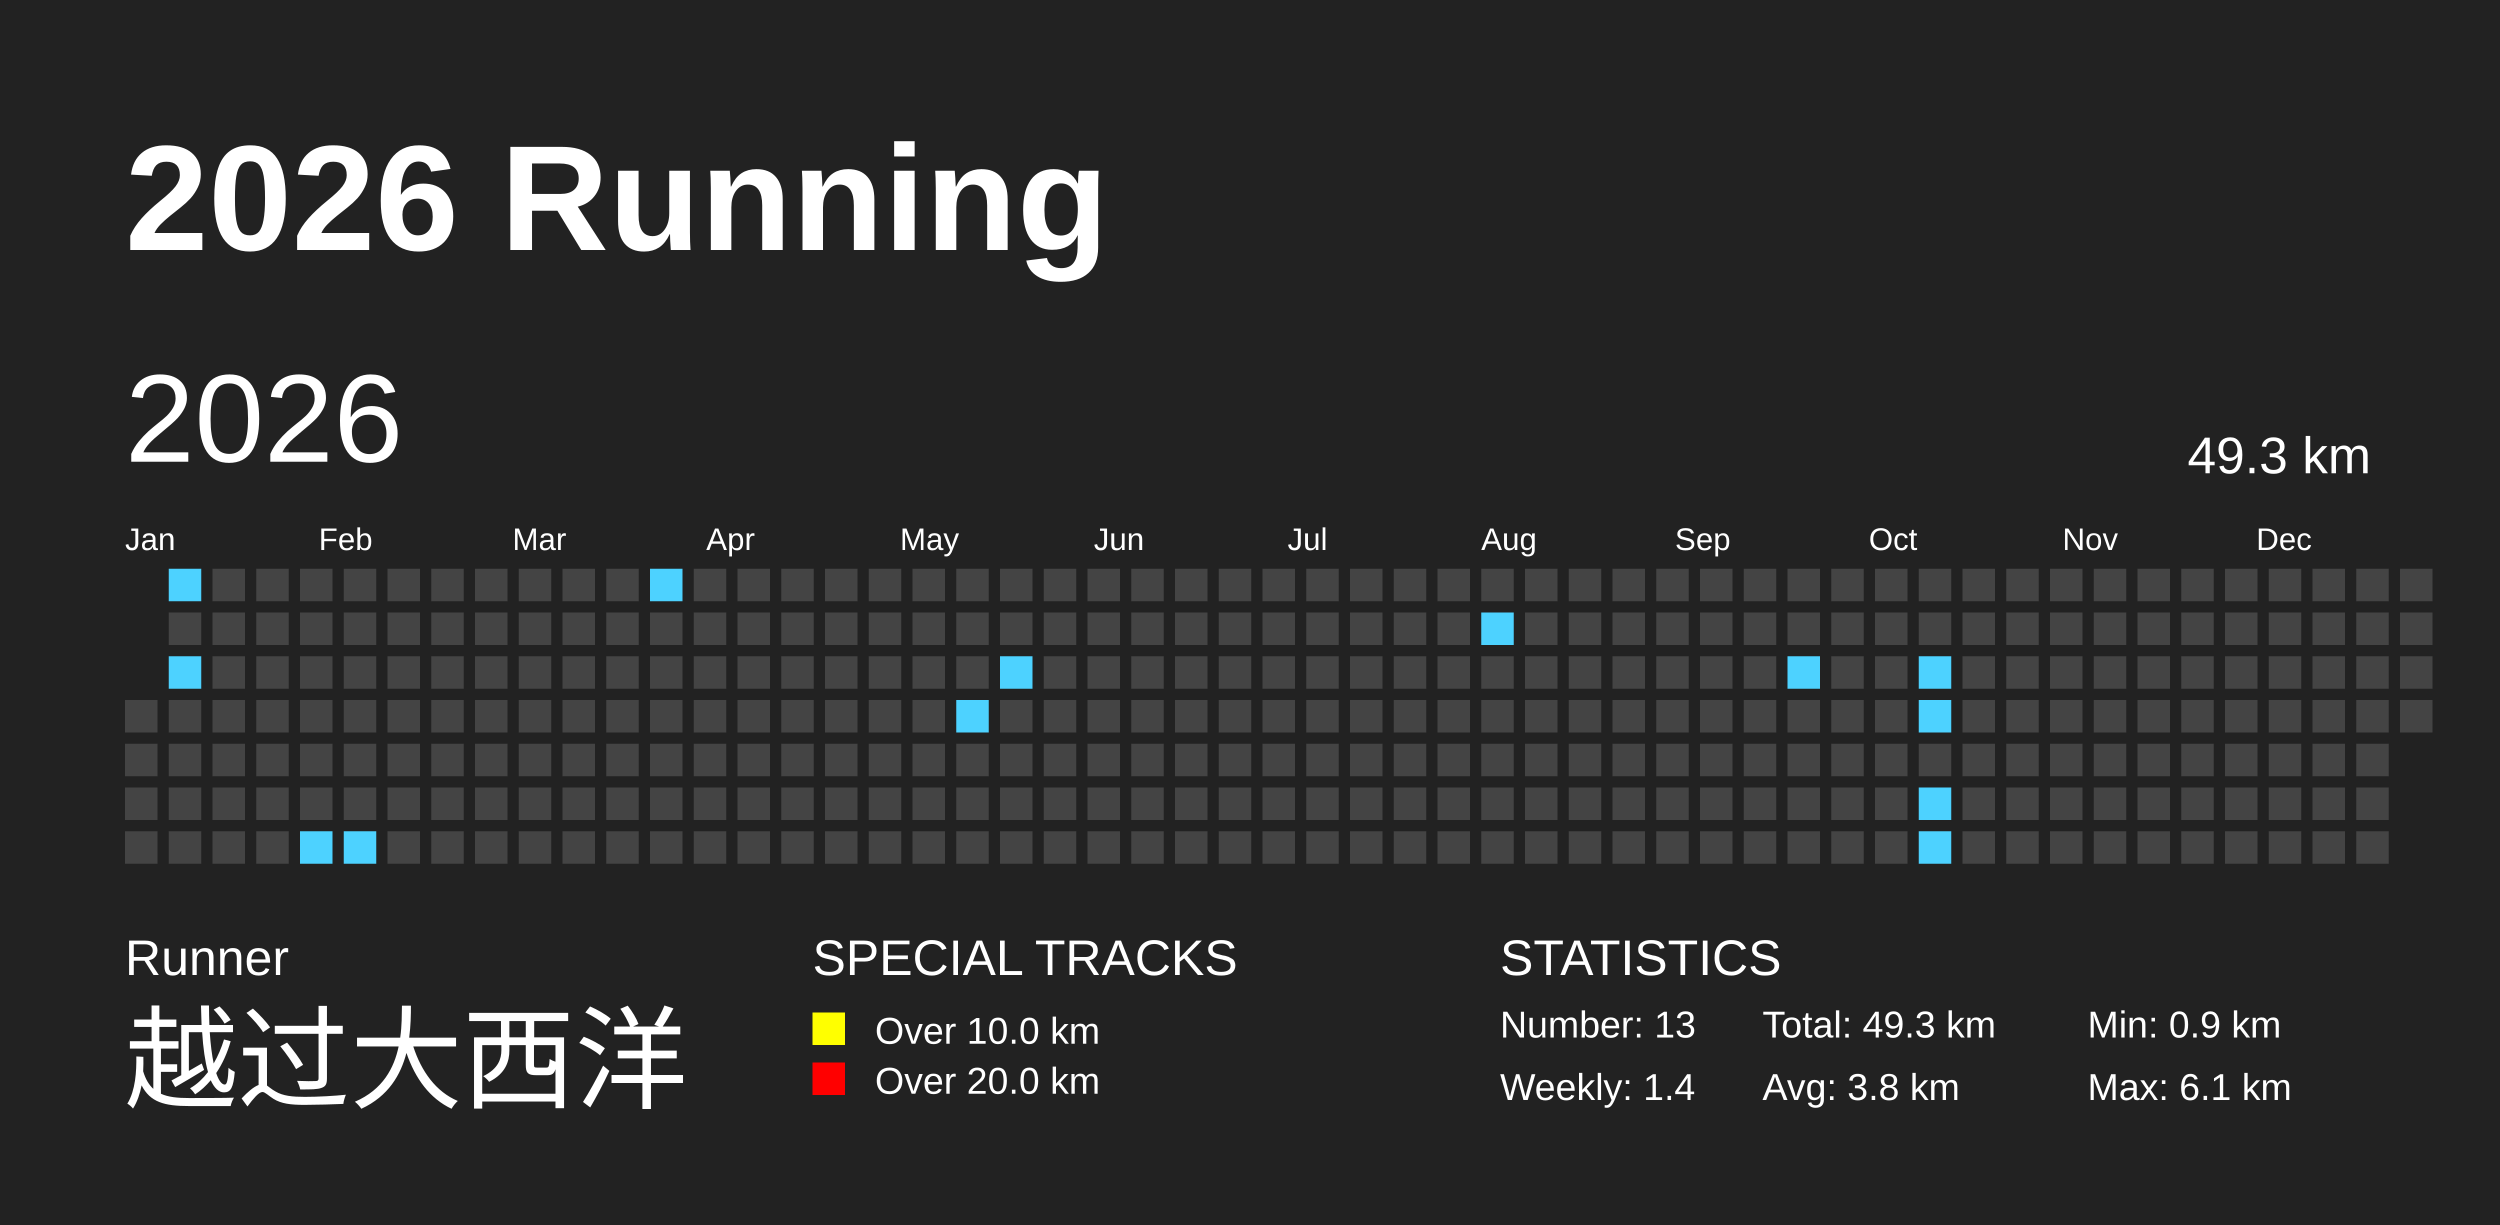
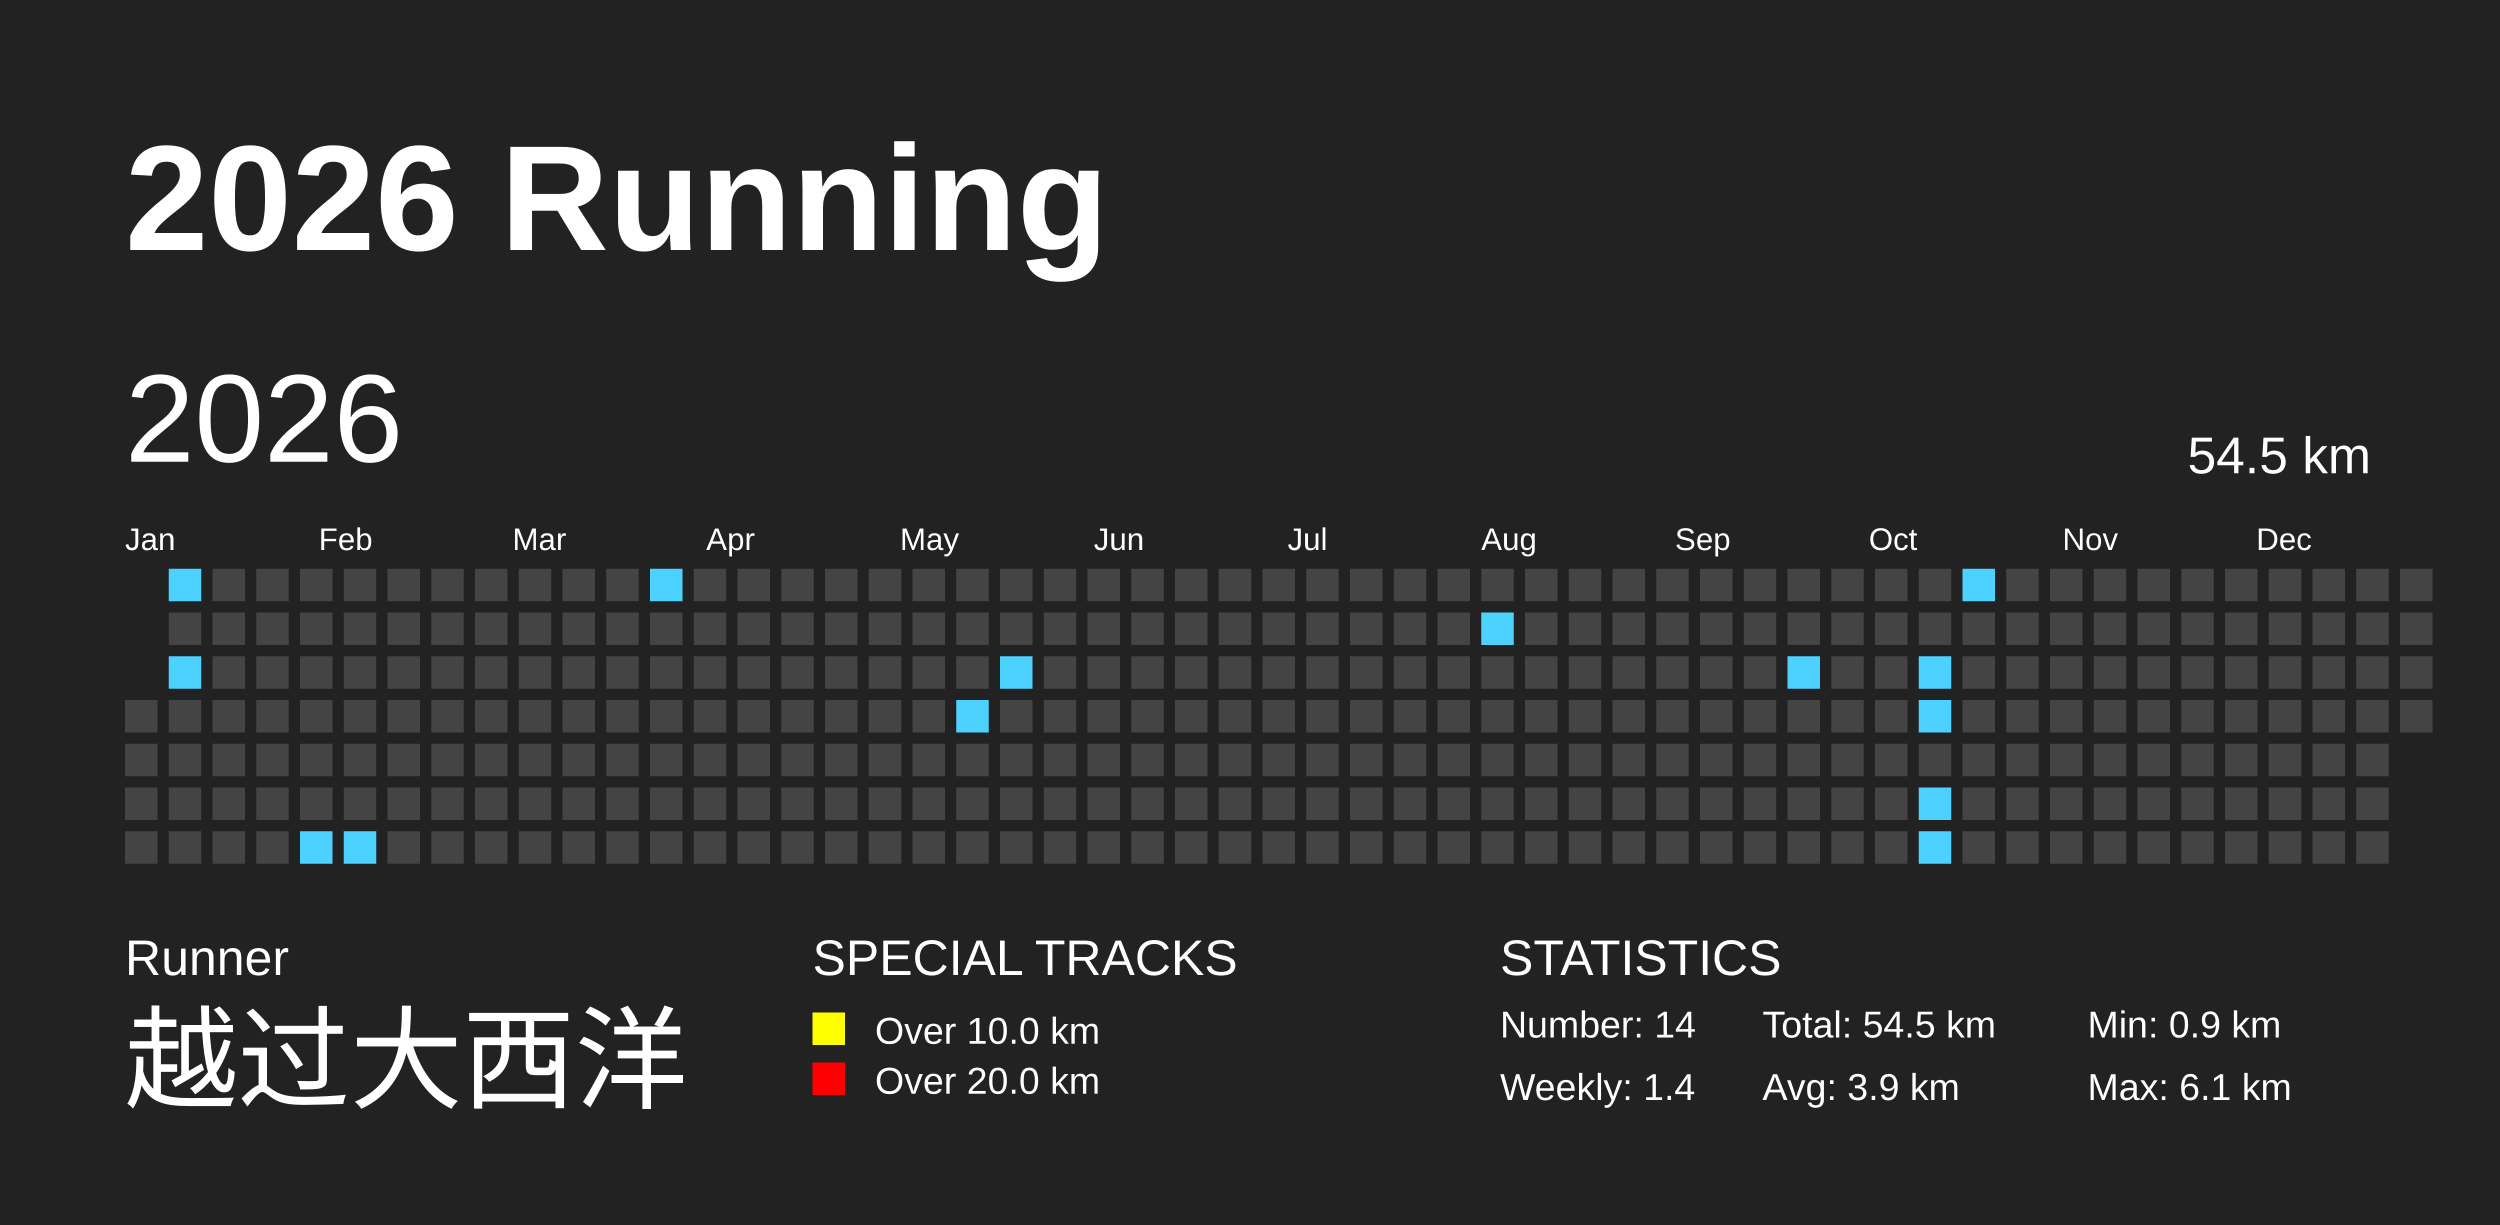
<svg xmlns="http://www.w3.org/2000/svg" baseProfile="full" height="98mm" version="1.1" viewBox="0,0,200,98" width="200mm">
  <defs>
    <pattern height="2" id="indoor-stripe" patternUnits="userSpaceOnUse" width="2">
      <line stroke="white" stroke-opacity="0.45" stroke-width="0.5" x1="0" x2="2" y1="2" y2="0" />
    </pattern>
  </defs>
  <rect fill="#222222" height="98" width="200" x="0" y="0" />
  <text fill="#FFFFFF" style="font-size:12px; font-family:Arial; font-weight:bold;" x="10" y="20">2026 Running</text>
  <text fill="#FFFFFF" style="font-size:4px; font-family:Arial" x="10" y="78">Runner</text>
  <text fill="#FFFFFF" style="font-size:9px; font-family:Arial" x="10" y="88">越过大西洋</text>
  <text fill="#FFFFFF" style="font-size:4px; font-family:Arial" x="65" y="78">SPECIAL TRACKS</text>
  <rect fill="yellow" height="2.6" width="2.6" x="65" y="81" />
  <text fill="#FFFFFF" style="font-size:3px; font-family:Arial" x="70" y="83.5">Over 10.0 km</text>
  <rect fill="red" height="2.6" width="2.6" x="65" y="85" />
  <text fill="#FFFFFF" style="font-size:3px; font-family:Arial" x="70" y="87.5">Over 20.0 km</text>
  <text fill="#FFFFFF" style="font-size:4px; font-family:Arial" x="120" y="78">STATISTICS</text>
-   <text fill="#FFFFFF" style="font-size:3px; font-family:Arial" x="120" y="83">Number: 13</text>
+   <text fill="#FFFFFF" style="font-size:3px; font-family:Arial" x="120" y="83">Number: 14</text>
  <text fill="#FFFFFF" style="font-size:3px; font-family:Arial" x="120" y="88">Weekly: 1.4</text>
-   <text fill="#FFFFFF" style="font-size:3px; font-family:Arial" x="141" y="83">Total: 49.3 km</text>
-   <text fill="#FFFFFF" style="font-size:3px; font-family:Arial" x="141" y="88">Avg: 3.8 km</text>
+   <text fill="#FFFFFF" style="font-size:3px; font-family:Arial" x="141" y="83">Total: 54.5 km</text>
+   <text fill="#FFFFFF" style="font-size:3px; font-family:Arial" x="141" y="88">Avg: 3.9 km</text>
  <text fill="#FFFFFF" style="font-size:3px; font-family:Arial" x="167" y="83">Min: 0.9 km</text>
  <text fill="#FFFFFF" style="font-size:3px; font-family:Arial" x="167" y="88">Max: 6.1 km</text>
  <text dominant-baseline="hanging" fill="#FFFFFF" style="font-size:10.0px; font-family:Arial;" x="10" y="30">2026</text>
-   <text dominant-baseline="hanging" fill="#FFFFFF" style="font-size:4.125px; font-family:Arial;" x="175" y="35">49.3 km</text>
+   <text dominant-baseline="hanging" fill="#FFFFFF" style="font-size:4.125px; font-family:Arial;" x="175" y="35">54.5 km</text>
  <text fill="#FFFFFF" style="font-size:2.5px; font-family:Arial" x="10.0" y="44">Jan</text>
  <text fill="#FFFFFF" style="font-size:2.5px; font-family:Arial" x="25.5" y="44">Feb</text>
  <text fill="#FFFFFF" style="font-size:2.5px; font-family:Arial" x="41.0" y="44">Mar</text>
  <text fill="#FFFFFF" style="font-size:2.5px; font-family:Arial" x="56.5" y="44">Apr</text>
  <text fill="#FFFFFF" style="font-size:2.5px; font-family:Arial" x="72.0" y="44">May</text>
  <text fill="#FFFFFF" style="font-size:2.5px; font-family:Arial" x="87.5" y="44">Jun</text>
  <text fill="#FFFFFF" style="font-size:2.5px; font-family:Arial" x="103.0" y="44">Jul</text>
  <text fill="#FFFFFF" style="font-size:2.5px; font-family:Arial" x="118.5" y="44">Aug</text>
  <text fill="#FFFFFF" style="font-size:2.5px; font-family:Arial" x="134.0" y="44">Sep</text>
  <text fill="#FFFFFF" style="font-size:2.5px; font-family:Arial" x="149.5" y="44">Oct</text>
  <text fill="#FFFFFF" style="font-size:2.5px; font-family:Arial" x="165.0" y="44">Nov</text>
  <text fill="#FFFFFF" style="font-size:2.5px; font-family:Arial" x="180.5" y="44">Dec</text>
  <rect fill="#444444" height="2.6" width="2.6" x="10.0" y="56.0" />
  <rect fill="#444444" height="2.6" width="2.6" x="10.0" y="59.5" />
  <rect fill="#444444" height="2.6" width="2.6" x="10.0" y="63.0" />
  <rect fill="#444444" height="2.6" width="2.6" x="10.0" y="66.5" />
  <rect fill="#4DD2FF" height="2.6" width="2.6" x="13.5" y="45.5" />
  <rect fill="#444444" height="2.6" width="2.6" x="13.5" y="49.0" />
  <rect fill="#4DD2FF" height="2.6" width="2.6" x="13.5" y="52.5" />
  <rect fill="#444444" height="2.6" width="2.6" x="13.5" y="56.0" />
  <rect fill="#444444" height="2.6" width="2.6" x="13.5" y="59.5" />
  <rect fill="#444444" height="2.6" width="2.6" x="13.5" y="63.0" />
  <rect fill="#444444" height="2.6" width="2.6" x="13.5" y="66.5" />
  <rect fill="#444444" height="2.6" width="2.6" x="17.0" y="45.5" />
  <rect fill="#444444" height="2.6" width="2.6" x="17.0" y="49.0" />
  <rect fill="#444444" height="2.6" width="2.6" x="17.0" y="52.5" />
  <rect fill="#444444" height="2.6" width="2.6" x="17.0" y="56.0" />
  <rect fill="#444444" height="2.6" width="2.6" x="17.0" y="59.5" />
  <rect fill="#444444" height="2.6" width="2.6" x="17.0" y="63.0" />
  <rect fill="#444444" height="2.6" width="2.6" x="17.0" y="66.5" />
  <rect fill="#444444" height="2.6" width="2.6" x="20.5" y="45.5" />
  <rect fill="#444444" height="2.6" width="2.6" x="20.5" y="49.0" />
  <rect fill="#444444" height="2.6" width="2.6" x="20.5" y="52.5" />
  <rect fill="#444444" height="2.6" width="2.6" x="20.5" y="56.0" />
  <rect fill="#444444" height="2.6" width="2.6" x="20.5" y="59.5" />
  <rect fill="#444444" height="2.6" width="2.6" x="20.5" y="63.0" />
  <rect fill="#444444" height="2.6" width="2.6" x="20.5" y="66.5" />
  <rect fill="#444444" height="2.6" width="2.6" x="24.0" y="45.5" />
  <rect fill="#444444" height="2.6" width="2.6" x="24.0" y="49.0" />
  <rect fill="#444444" height="2.6" width="2.6" x="24.0" y="52.5" />
  <rect fill="#444444" height="2.6" width="2.6" x="24.0" y="56.0" />
  <rect fill="#444444" height="2.6" width="2.6" x="24.0" y="59.5" />
  <rect fill="#444444" height="2.6" width="2.6" x="24.0" y="63.0" />
  <rect fill="#4DD2FF" height="2.6" width="2.6" x="24.0" y="66.5" />
  <rect fill="#444444" height="2.6" width="2.6" x="27.5" y="45.5" />
  <rect fill="#444444" height="2.6" width="2.6" x="27.5" y="49.0" />
  <rect fill="#444444" height="2.6" width="2.6" x="27.5" y="52.5" />
  <rect fill="#444444" height="2.6" width="2.6" x="27.5" y="56.0" />
  <rect fill="#444444" height="2.6" width="2.6" x="27.5" y="59.5" />
  <rect fill="#444444" height="2.6" width="2.6" x="27.5" y="63.0" />
  <rect fill="#4DD2FF" height="2.6" width="2.6" x="27.5" y="66.5" />
  <rect fill="#444444" height="2.6" width="2.6" x="31.0" y="45.5" />
  <rect fill="#444444" height="2.6" width="2.6" x="31.0" y="49.0" />
  <rect fill="#444444" height="2.6" width="2.6" x="31.0" y="52.5" />
  <rect fill="#444444" height="2.6" width="2.6" x="31.0" y="56.0" />
  <rect fill="#444444" height="2.6" width="2.6" x="31.0" y="59.5" />
  <rect fill="#444444" height="2.6" width="2.6" x="31.0" y="63.0" />
  <rect fill="#444444" height="2.6" width="2.6" x="31.0" y="66.5" />
  <rect fill="#444444" height="2.6" width="2.6" x="34.5" y="45.5" />
  <rect fill="#444444" height="2.6" width="2.6" x="34.5" y="49.0" />
  <rect fill="#444444" height="2.6" width="2.6" x="34.5" y="52.5" />
  <rect fill="#444444" height="2.6" width="2.6" x="34.5" y="56.0" />
  <rect fill="#444444" height="2.6" width="2.6" x="34.5" y="59.5" />
  <rect fill="#444444" height="2.6" width="2.6" x="34.5" y="63.0" />
  <rect fill="#444444" height="2.6" width="2.6" x="34.5" y="66.5" />
  <rect fill="#444444" height="2.6" width="2.6" x="38.0" y="45.5" />
  <rect fill="#444444" height="2.6" width="2.6" x="38.0" y="49.0" />
  <rect fill="#444444" height="2.6" width="2.6" x="38.0" y="52.5" />
  <rect fill="#444444" height="2.6" width="2.6" x="38.0" y="56.0" />
  <rect fill="#444444" height="2.6" width="2.6" x="38.0" y="59.5" />
  <rect fill="#444444" height="2.6" width="2.6" x="38.0" y="63.0" />
  <rect fill="#444444" height="2.6" width="2.6" x="38.0" y="66.5" />
  <rect fill="#444444" height="2.6" width="2.6" x="41.5" y="45.5" />
  <rect fill="#444444" height="2.6" width="2.6" x="41.5" y="49.0" />
  <rect fill="#444444" height="2.6" width="2.6" x="41.5" y="52.5" />
  <rect fill="#444444" height="2.6" width="2.6" x="41.5" y="56.0" />
  <rect fill="#444444" height="2.6" width="2.6" x="41.5" y="59.5" />
  <rect fill="#444444" height="2.6" width="2.6" x="41.5" y="63.0" />
  <rect fill="#444444" height="2.6" width="2.6" x="41.5" y="66.5" />
  <rect fill="#444444" height="2.6" width="2.6" x="45.0" y="45.5" />
  <rect fill="#444444" height="2.6" width="2.6" x="45.0" y="49.0" />
  <rect fill="#444444" height="2.6" width="2.6" x="45.0" y="52.5" />
  <rect fill="#444444" height="2.6" width="2.6" x="45.0" y="56.0" />
  <rect fill="#444444" height="2.6" width="2.6" x="45.0" y="59.5" />
  <rect fill="#444444" height="2.6" width="2.6" x="45.0" y="63.0" />
  <rect fill="#444444" height="2.6" width="2.6" x="45.0" y="66.5" />
  <rect fill="#444444" height="2.6" width="2.6" x="48.5" y="45.5" />
  <rect fill="#444444" height="2.6" width="2.6" x="48.5" y="49.0" />
  <rect fill="#444444" height="2.6" width="2.6" x="48.5" y="52.5" />
  <rect fill="#444444" height="2.6" width="2.6" x="48.5" y="56.0" />
  <rect fill="#444444" height="2.6" width="2.6" x="48.5" y="59.5" />
  <rect fill="#444444" height="2.6" width="2.6" x="48.5" y="63.0" />
  <rect fill="#444444" height="2.6" width="2.6" x="48.5" y="66.5" />
  <rect fill="#4DD2FF" height="2.6" width="2.6" x="52.0" y="45.5" />
  <rect fill="#444444" height="2.6" width="2.6" x="52.0" y="49.0" />
  <rect fill="#444444" height="2.6" width="2.6" x="52.0" y="52.5" />
  <rect fill="#444444" height="2.6" width="2.6" x="52.0" y="56.0" />
  <rect fill="#444444" height="2.6" width="2.6" x="52.0" y="59.5" />
  <rect fill="#444444" height="2.6" width="2.6" x="52.0" y="63.0" />
  <rect fill="#444444" height="2.6" width="2.6" x="52.0" y="66.5" />
  <rect fill="#444444" height="2.6" width="2.6" x="55.5" y="45.5" />
  <rect fill="#444444" height="2.6" width="2.6" x="55.5" y="49.0" />
  <rect fill="#444444" height="2.6" width="2.6" x="55.5" y="52.5" />
  <rect fill="#444444" height="2.6" width="2.6" x="55.5" y="56.0" />
  <rect fill="#444444" height="2.6" width="2.6" x="55.5" y="59.5" />
  <rect fill="#444444" height="2.6" width="2.6" x="55.5" y="63.0" />
  <rect fill="#444444" height="2.6" width="2.6" x="55.5" y="66.5" />
  <rect fill="#444444" height="2.6" width="2.6" x="59.0" y="45.5" />
  <rect fill="#444444" height="2.6" width="2.6" x="59.0" y="49.0" />
  <rect fill="#444444" height="2.6" width="2.6" x="59.0" y="52.5" />
  <rect fill="#444444" height="2.6" width="2.6" x="59.0" y="56.0" />
  <rect fill="#444444" height="2.6" width="2.6" x="59.0" y="59.5" />
  <rect fill="#444444" height="2.6" width="2.6" x="59.0" y="63.0" />
  <rect fill="#444444" height="2.6" width="2.6" x="59.0" y="66.5" />
  <rect fill="#444444" height="2.6" width="2.6" x="62.5" y="45.5" />
  <rect fill="#444444" height="2.6" width="2.6" x="62.5" y="49.0" />
  <rect fill="#444444" height="2.6" width="2.6" x="62.5" y="52.5" />
  <rect fill="#444444" height="2.6" width="2.6" x="62.5" y="56.0" />
  <rect fill="#444444" height="2.6" width="2.6" x="62.5" y="59.5" />
  <rect fill="#444444" height="2.6" width="2.6" x="62.5" y="63.0" />
  <rect fill="#444444" height="2.6" width="2.6" x="62.5" y="66.5" />
  <rect fill="#444444" height="2.6" width="2.6" x="66.0" y="45.5" />
  <rect fill="#444444" height="2.6" width="2.6" x="66.0" y="49.0" />
  <rect fill="#444444" height="2.6" width="2.6" x="66.0" y="52.5" />
  <rect fill="#444444" height="2.6" width="2.6" x="66.0" y="56.0" />
  <rect fill="#444444" height="2.6" width="2.6" x="66.0" y="59.5" />
  <rect fill="#444444" height="2.6" width="2.6" x="66.0" y="63.0" />
  <rect fill="#444444" height="2.6" width="2.6" x="66.0" y="66.5" />
  <rect fill="#444444" height="2.6" width="2.6" x="69.5" y="45.5" />
  <rect fill="#444444" height="2.6" width="2.6" x="69.5" y="49.0" />
  <rect fill="#444444" height="2.6" width="2.6" x="69.5" y="52.5" />
  <rect fill="#444444" height="2.6" width="2.6" x="69.5" y="56.0" />
  <rect fill="#444444" height="2.6" width="2.6" x="69.5" y="59.5" />
  <rect fill="#444444" height="2.6" width="2.6" x="69.5" y="63.0" />
  <rect fill="#444444" height="2.6" width="2.6" x="69.5" y="66.5" />
  <rect fill="#444444" height="2.6" width="2.6" x="73.0" y="45.5" />
  <rect fill="#444444" height="2.6" width="2.6" x="73.0" y="49.0" />
  <rect fill="#444444" height="2.6" width="2.6" x="73.0" y="52.5" />
  <rect fill="#444444" height="2.6" width="2.6" x="73.0" y="56.0" />
  <rect fill="#444444" height="2.6" width="2.6" x="73.0" y="59.5" />
  <rect fill="#444444" height="2.6" width="2.6" x="73.0" y="63.0" />
  <rect fill="#444444" height="2.6" width="2.6" x="73.0" y="66.5" />
  <rect fill="#444444" height="2.6" width="2.6" x="76.5" y="45.5" />
  <rect fill="#444444" height="2.6" width="2.6" x="76.5" y="49.0" />
  <rect fill="#444444" height="2.6" width="2.6" x="76.5" y="52.5" />
  <rect fill="#4DD2FF" height="2.6" width="2.6" x="76.5" y="56.0" />
  <rect fill="#444444" height="2.6" width="2.6" x="76.5" y="59.5" />
  <rect fill="#444444" height="2.6" width="2.6" x="76.5" y="63.0" />
  <rect fill="#444444" height="2.6" width="2.6" x="76.5" y="66.5" />
  <rect fill="#444444" height="2.6" width="2.6" x="80.0" y="45.5" />
  <rect fill="#444444" height="2.6" width="2.6" x="80.0" y="49.0" />
  <rect fill="#4DD2FF" height="2.6" width="2.6" x="80.0" y="52.5" />
  <rect fill="#444444" height="2.6" width="2.6" x="80.0" y="56.0" />
  <rect fill="#444444" height="2.6" width="2.6" x="80.0" y="59.5" />
  <rect fill="#444444" height="2.6" width="2.6" x="80.0" y="63.0" />
  <rect fill="#444444" height="2.6" width="2.6" x="80.0" y="66.5" />
  <rect fill="#444444" height="2.6" width="2.6" x="83.5" y="45.5" />
  <rect fill="#444444" height="2.6" width="2.6" x="83.5" y="49.0" />
  <rect fill="#444444" height="2.6" width="2.6" x="83.5" y="52.5" />
  <rect fill="#444444" height="2.6" width="2.6" x="83.5" y="56.0" />
  <rect fill="#444444" height="2.6" width="2.6" x="83.5" y="59.5" />
  <rect fill="#444444" height="2.6" width="2.6" x="83.5" y="63.0" />
  <rect fill="#444444" height="2.6" width="2.6" x="83.5" y="66.5" />
  <rect fill="#444444" height="2.6" width="2.6" x="87.0" y="45.5" />
  <rect fill="#444444" height="2.6" width="2.6" x="87.0" y="49.0" />
  <rect fill="#444444" height="2.6" width="2.6" x="87.0" y="52.5" />
  <rect fill="#444444" height="2.6" width="2.6" x="87.0" y="56.0" />
  <rect fill="#444444" height="2.6" width="2.6" x="87.0" y="59.5" />
  <rect fill="#444444" height="2.6" width="2.6" x="87.0" y="63.0" />
  <rect fill="#444444" height="2.6" width="2.6" x="87.0" y="66.5" />
  <rect fill="#444444" height="2.6" width="2.6" x="90.5" y="45.5" />
  <rect fill="#444444" height="2.6" width="2.6" x="90.5" y="49.0" />
  <rect fill="#444444" height="2.6" width="2.6" x="90.5" y="52.5" />
  <rect fill="#444444" height="2.6" width="2.6" x="90.5" y="56.0" />
  <rect fill="#444444" height="2.6" width="2.6" x="90.5" y="59.5" />
  <rect fill="#444444" height="2.6" width="2.6" x="90.5" y="63.0" />
  <rect fill="#444444" height="2.6" width="2.6" x="90.5" y="66.5" />
  <rect fill="#444444" height="2.6" width="2.6" x="94.0" y="45.5" />
  <rect fill="#444444" height="2.6" width="2.6" x="94.0" y="49.0" />
  <rect fill="#444444" height="2.6" width="2.6" x="94.0" y="52.5" />
  <rect fill="#444444" height="2.6" width="2.6" x="94.0" y="56.0" />
  <rect fill="#444444" height="2.6" width="2.6" x="94.0" y="59.5" />
  <rect fill="#444444" height="2.6" width="2.6" x="94.0" y="63.0" />
  <rect fill="#444444" height="2.6" width="2.6" x="94.0" y="66.5" />
  <rect fill="#444444" height="2.6" width="2.6" x="97.5" y="45.5" />
  <rect fill="#444444" height="2.6" width="2.6" x="97.5" y="49.0" />
  <rect fill="#444444" height="2.6" width="2.6" x="97.5" y="52.5" />
  <rect fill="#444444" height="2.6" width="2.6" x="97.5" y="56.0" />
  <rect fill="#444444" height="2.6" width="2.6" x="97.5" y="59.5" />
  <rect fill="#444444" height="2.6" width="2.6" x="97.5" y="63.0" />
  <rect fill="#444444" height="2.6" width="2.6" x="97.5" y="66.5" />
  <rect fill="#444444" height="2.6" width="2.6" x="101.0" y="45.5" />
  <rect fill="#444444" height="2.6" width="2.6" x="101.0" y="49.0" />
  <rect fill="#444444" height="2.6" width="2.6" x="101.0" y="52.5" />
  <rect fill="#444444" height="2.6" width="2.6" x="101.0" y="56.0" />
  <rect fill="#444444" height="2.6" width="2.6" x="101.0" y="59.5" />
  <rect fill="#444444" height="2.6" width="2.6" x="101.0" y="63.0" />
  <rect fill="#444444" height="2.6" width="2.6" x="101.0" y="66.5" />
  <rect fill="#444444" height="2.6" width="2.6" x="104.5" y="45.5" />
  <rect fill="#444444" height="2.6" width="2.6" x="104.5" y="49.0" />
  <rect fill="#444444" height="2.6" width="2.6" x="104.5" y="52.5" />
  <rect fill="#444444" height="2.6" width="2.6" x="104.5" y="56.0" />
  <rect fill="#444444" height="2.6" width="2.6" x="104.5" y="59.5" />
  <rect fill="#444444" height="2.6" width="2.6" x="104.5" y="63.0" />
  <rect fill="#444444" height="2.6" width="2.6" x="104.5" y="66.5" />
  <rect fill="#444444" height="2.6" width="2.6" x="108.0" y="45.5" />
  <rect fill="#444444" height="2.6" width="2.6" x="108.0" y="49.0" />
  <rect fill="#444444" height="2.6" width="2.6" x="108.0" y="52.5" />
  <rect fill="#444444" height="2.6" width="2.6" x="108.0" y="56.0" />
  <rect fill="#444444" height="2.6" width="2.6" x="108.0" y="59.5" />
  <rect fill="#444444" height="2.6" width="2.6" x="108.0" y="63.0" />
  <rect fill="#444444" height="2.6" width="2.6" x="108.0" y="66.5" />
  <rect fill="#444444" height="2.6" width="2.6" x="111.5" y="45.5" />
  <rect fill="#444444" height="2.6" width="2.6" x="111.5" y="49.0" />
  <rect fill="#444444" height="2.6" width="2.6" x="111.5" y="52.5" />
  <rect fill="#444444" height="2.6" width="2.6" x="111.5" y="56.0" />
  <rect fill="#444444" height="2.6" width="2.6" x="111.5" y="59.5" />
  <rect fill="#444444" height="2.6" width="2.6" x="111.5" y="63.0" />
  <rect fill="#444444" height="2.6" width="2.6" x="111.5" y="66.5" />
  <rect fill="#444444" height="2.6" width="2.6" x="115.0" y="45.5" />
  <rect fill="#444444" height="2.6" width="2.6" x="115.0" y="49.0" />
  <rect fill="#444444" height="2.6" width="2.6" x="115.0" y="52.5" />
  <rect fill="#444444" height="2.6" width="2.6" x="115.0" y="56.0" />
  <rect fill="#444444" height="2.6" width="2.6" x="115.0" y="59.5" />
  <rect fill="#444444" height="2.6" width="2.6" x="115.0" y="63.0" />
  <rect fill="#444444" height="2.6" width="2.6" x="115.0" y="66.5" />
  <rect fill="#444444" height="2.6" width="2.6" x="118.5" y="45.5" />
  <rect fill="#4DD2FF" height="2.6" width="2.6" x="118.5" y="49.0" />
  <rect fill="#444444" height="2.6" width="2.6" x="118.5" y="52.5" />
  <rect fill="#444444" height="2.6" width="2.6" x="118.5" y="56.0" />
  <rect fill="#444444" height="2.6" width="2.6" x="118.5" y="59.5" />
  <rect fill="#444444" height="2.6" width="2.6" x="118.5" y="63.0" />
  <rect fill="#444444" height="2.6" width="2.6" x="118.5" y="66.5" />
  <rect fill="#444444" height="2.6" width="2.6" x="122.0" y="45.5" />
  <rect fill="#444444" height="2.6" width="2.6" x="122.0" y="49.0" />
  <rect fill="#444444" height="2.6" width="2.6" x="122.0" y="52.5" />
  <rect fill="#444444" height="2.6" width="2.6" x="122.0" y="56.0" />
  <rect fill="#444444" height="2.6" width="2.6" x="122.0" y="59.5" />
  <rect fill="#444444" height="2.6" width="2.6" x="122.0" y="63.0" />
  <rect fill="#444444" height="2.6" width="2.6" x="122.0" y="66.5" />
  <rect fill="#444444" height="2.6" width="2.6" x="125.5" y="45.5" />
  <rect fill="#444444" height="2.6" width="2.6" x="125.5" y="49.0" />
  <rect fill="#444444" height="2.6" width="2.6" x="125.5" y="52.5" />
  <rect fill="#444444" height="2.6" width="2.6" x="125.5" y="56.0" />
  <rect fill="#444444" height="2.6" width="2.6" x="125.5" y="59.5" />
  <rect fill="#444444" height="2.6" width="2.6" x="125.5" y="63.0" />
  <rect fill="#444444" height="2.6" width="2.6" x="125.5" y="66.5" />
  <rect fill="#444444" height="2.6" width="2.6" x="129.0" y="45.5" />
  <rect fill="#444444" height="2.6" width="2.6" x="129.0" y="49.0" />
  <rect fill="#444444" height="2.6" width="2.6" x="129.0" y="52.5" />
  <rect fill="#444444" height="2.6" width="2.6" x="129.0" y="56.0" />
  <rect fill="#444444" height="2.6" width="2.6" x="129.0" y="59.5" />
  <rect fill="#444444" height="2.6" width="2.6" x="129.0" y="63.0" />
  <rect fill="#444444" height="2.6" width="2.6" x="129.0" y="66.5" />
  <rect fill="#444444" height="2.6" width="2.6" x="132.5" y="45.5" />
  <rect fill="#444444" height="2.6" width="2.6" x="132.5" y="49.0" />
  <rect fill="#444444" height="2.6" width="2.6" x="132.5" y="52.5" />
  <rect fill="#444444" height="2.6" width="2.6" x="132.5" y="56.0" />
  <rect fill="#444444" height="2.6" width="2.6" x="132.5" y="59.5" />
  <rect fill="#444444" height="2.6" width="2.6" x="132.5" y="63.0" />
  <rect fill="#444444" height="2.6" width="2.6" x="132.5" y="66.5" />
  <rect fill="#444444" height="2.6" width="2.6" x="136.0" y="45.5" />
  <rect fill="#444444" height="2.6" width="2.6" x="136.0" y="49.0" />
  <rect fill="#444444" height="2.6" width="2.6" x="136.0" y="52.5" />
  <rect fill="#444444" height="2.6" width="2.6" x="136.0" y="56.0" />
  <rect fill="#444444" height="2.6" width="2.6" x="136.0" y="59.5" />
  <rect fill="#444444" height="2.6" width="2.6" x="136.0" y="63.0" />
  <rect fill="#444444" height="2.6" width="2.6" x="136.0" y="66.5" />
  <rect fill="#444444" height="2.6" width="2.6" x="139.5" y="45.5" />
  <rect fill="#444444" height="2.6" width="2.6" x="139.5" y="49.0" />
  <rect fill="#444444" height="2.6" width="2.6" x="139.5" y="52.5" />
  <rect fill="#444444" height="2.6" width="2.6" x="139.5" y="56.0" />
  <rect fill="#444444" height="2.6" width="2.6" x="139.5" y="59.5" />
  <rect fill="#444444" height="2.6" width="2.6" x="139.5" y="63.0" />
  <rect fill="#444444" height="2.6" width="2.6" x="139.5" y="66.5" />
  <rect fill="#444444" height="2.6" width="2.6" x="143.0" y="45.5" />
  <rect fill="#444444" height="2.6" width="2.6" x="143.0" y="49.0" />
  <rect fill="#4DD2FF" height="2.6" width="2.6" x="143.0" y="52.5" />
  <rect fill="#444444" height="2.6" width="2.6" x="143.0" y="56.0" />
  <rect fill="#444444" height="2.6" width="2.6" x="143.0" y="59.5" />
  <rect fill="#444444" height="2.6" width="2.6" x="143.0" y="63.0" />
  <rect fill="#444444" height="2.6" width="2.6" x="143.0" y="66.5" />
  <rect fill="#444444" height="2.6" width="2.6" x="146.5" y="45.5" />
  <rect fill="#444444" height="2.6" width="2.6" x="146.5" y="49.0" />
  <rect fill="#444444" height="2.6" width="2.6" x="146.5" y="52.5" />
  <rect fill="#444444" height="2.6" width="2.6" x="146.5" y="56.0" />
  <rect fill="#444444" height="2.6" width="2.6" x="146.5" y="59.5" />
  <rect fill="#444444" height="2.6" width="2.6" x="146.5" y="63.0" />
  <rect fill="#444444" height="2.6" width="2.6" x="146.5" y="66.5" />
  <rect fill="#444444" height="2.6" width="2.6" x="150.0" y="45.5" />
  <rect fill="#444444" height="2.6" width="2.6" x="150.0" y="49.0" />
  <rect fill="#444444" height="2.6" width="2.6" x="150.0" y="52.5" />
  <rect fill="#444444" height="2.6" width="2.6" x="150.0" y="56.0" />
  <rect fill="#444444" height="2.6" width="2.6" x="150.0" y="59.5" />
  <rect fill="#444444" height="2.6" width="2.6" x="150.0" y="63.0" />
  <rect fill="#444444" height="2.6" width="2.6" x="150.0" y="66.5" />
  <rect fill="#444444" height="2.6" width="2.6" x="153.5" y="45.5" />
  <rect fill="#444444" height="2.6" width="2.6" x="153.5" y="49.0" />
  <rect fill="#4DD2FF" height="2.6" width="2.6" x="153.5" y="52.5" />
  <rect fill="#4DD2FF" height="2.6" width="2.6" x="153.5" y="56.0" />
  <rect fill="#444444" height="2.6" width="2.6" x="153.5" y="59.5" />
  <rect fill="#4DD2FF" height="2.6" width="2.6" x="153.5" y="63.0" />
  <rect fill="#4DD2FF" height="2.6" width="2.6" x="153.5" y="66.5" />
-   <rect fill="#444444" height="2.6" width="2.6" x="157.0" y="45.5" />
+   <rect fill="#4DD2FF" height="2.6" width="2.6" x="157.0" y="45.5" />
  <rect fill="#444444" height="2.6" width="2.6" x="157.0" y="49.0" />
  <rect fill="#444444" height="2.6" width="2.6" x="157.0" y="52.5" />
  <rect fill="#444444" height="2.6" width="2.6" x="157.0" y="56.0" />
  <rect fill="#444444" height="2.6" width="2.6" x="157.0" y="59.5" />
  <rect fill="#444444" height="2.6" width="2.6" x="157.0" y="63.0" />
  <rect fill="#444444" height="2.6" width="2.6" x="157.0" y="66.5" />
  <rect fill="#444444" height="2.6" width="2.6" x="160.5" y="45.5" />
  <rect fill="#444444" height="2.6" width="2.6" x="160.5" y="49.0" />
  <rect fill="#444444" height="2.6" width="2.6" x="160.5" y="52.5" />
  <rect fill="#444444" height="2.6" width="2.6" x="160.5" y="56.0" />
  <rect fill="#444444" height="2.6" width="2.6" x="160.5" y="59.5" />
  <rect fill="#444444" height="2.6" width="2.6" x="160.5" y="63.0" />
  <rect fill="#444444" height="2.6" width="2.6" x="160.5" y="66.5" />
  <rect fill="#444444" height="2.6" width="2.6" x="164.0" y="45.5" />
  <rect fill="#444444" height="2.6" width="2.6" x="164.0" y="49.0" />
  <rect fill="#444444" height="2.6" width="2.6" x="164.0" y="52.5" />
  <rect fill="#444444" height="2.6" width="2.6" x="164.0" y="56.0" />
  <rect fill="#444444" height="2.6" width="2.6" x="164.0" y="59.5" />
  <rect fill="#444444" height="2.6" width="2.6" x="164.0" y="63.0" />
  <rect fill="#444444" height="2.6" width="2.6" x="164.0" y="66.5" />
  <rect fill="#444444" height="2.6" width="2.6" x="167.5" y="45.5" />
  <rect fill="#444444" height="2.6" width="2.6" x="167.5" y="49.0" />
  <rect fill="#444444" height="2.6" width="2.6" x="167.5" y="52.5" />
  <rect fill="#444444" height="2.6" width="2.6" x="167.5" y="56.0" />
  <rect fill="#444444" height="2.6" width="2.6" x="167.5" y="59.5" />
  <rect fill="#444444" height="2.6" width="2.6" x="167.5" y="63.0" />
  <rect fill="#444444" height="2.6" width="2.6" x="167.5" y="66.5" />
  <rect fill="#444444" height="2.6" width="2.6" x="171.0" y="45.5" />
  <rect fill="#444444" height="2.6" width="2.6" x="171.0" y="49.0" />
  <rect fill="#444444" height="2.6" width="2.6" x="171.0" y="52.5" />
  <rect fill="#444444" height="2.6" width="2.6" x="171.0" y="56.0" />
  <rect fill="#444444" height="2.6" width="2.6" x="171.0" y="59.5" />
  <rect fill="#444444" height="2.6" width="2.6" x="171.0" y="63.0" />
  <rect fill="#444444" height="2.6" width="2.6" x="171.0" y="66.5" />
  <rect fill="#444444" height="2.6" width="2.6" x="174.5" y="45.5" />
  <rect fill="#444444" height="2.6" width="2.6" x="174.5" y="49.0" />
  <rect fill="#444444" height="2.6" width="2.6" x="174.5" y="52.5" />
  <rect fill="#444444" height="2.6" width="2.6" x="174.5" y="56.0" />
  <rect fill="#444444" height="2.6" width="2.6" x="174.5" y="59.5" />
  <rect fill="#444444" height="2.6" width="2.6" x="174.5" y="63.0" />
  <rect fill="#444444" height="2.6" width="2.6" x="174.5" y="66.5" />
  <rect fill="#444444" height="2.6" width="2.6" x="178.0" y="45.5" />
  <rect fill="#444444" height="2.6" width="2.6" x="178.0" y="49.0" />
  <rect fill="#444444" height="2.6" width="2.6" x="178.0" y="52.5" />
  <rect fill="#444444" height="2.6" width="2.6" x="178.0" y="56.0" />
  <rect fill="#444444" height="2.6" width="2.6" x="178.0" y="59.5" />
  <rect fill="#444444" height="2.6" width="2.6" x="178.0" y="63.0" />
  <rect fill="#444444" height="2.6" width="2.6" x="178.0" y="66.5" />
  <rect fill="#444444" height="2.6" width="2.6" x="181.5" y="45.5" />
  <rect fill="#444444" height="2.6" width="2.6" x="181.5" y="49.0" />
  <rect fill="#444444" height="2.6" width="2.6" x="181.5" y="52.5" />
  <rect fill="#444444" height="2.6" width="2.6" x="181.5" y="56.0" />
  <rect fill="#444444" height="2.6" width="2.6" x="181.5" y="59.5" />
  <rect fill="#444444" height="2.6" width="2.6" x="181.5" y="63.0" />
  <rect fill="#444444" height="2.6" width="2.6" x="181.5" y="66.5" />
  <rect fill="#444444" height="2.6" width="2.6" x="185.0" y="45.5" />
  <rect fill="#444444" height="2.6" width="2.6" x="185.0" y="49.0" />
  <rect fill="#444444" height="2.6" width="2.6" x="185.0" y="52.5" />
  <rect fill="#444444" height="2.6" width="2.6" x="185.0" y="56.0" />
  <rect fill="#444444" height="2.6" width="2.6" x="185.0" y="59.5" />
  <rect fill="#444444" height="2.6" width="2.6" x="185.0" y="63.0" />
  <rect fill="#444444" height="2.6" width="2.6" x="185.0" y="66.5" />
  <rect fill="#444444" height="2.6" width="2.6" x="188.5" y="45.5" />
  <rect fill="#444444" height="2.6" width="2.6" x="188.5" y="49.0" />
  <rect fill="#444444" height="2.6" width="2.6" x="188.5" y="52.5" />
  <rect fill="#444444" height="2.6" width="2.6" x="188.5" y="56.0" />
  <rect fill="#444444" height="2.6" width="2.6" x="188.5" y="59.5" />
  <rect fill="#444444" height="2.6" width="2.6" x="188.5" y="63.0" />
  <rect fill="#444444" height="2.6" width="2.6" x="188.5" y="66.5" />
  <rect fill="#444444" height="2.6" width="2.6" x="192.0" y="45.5" />
  <rect fill="#444444" height="2.6" width="2.6" x="192.0" y="49.0" />
  <rect fill="#444444" height="2.6" width="2.6" x="192.0" y="52.5" />
  <rect fill="#444444" height="2.6" width="2.6" x="192.0" y="56.0" />
</svg>
